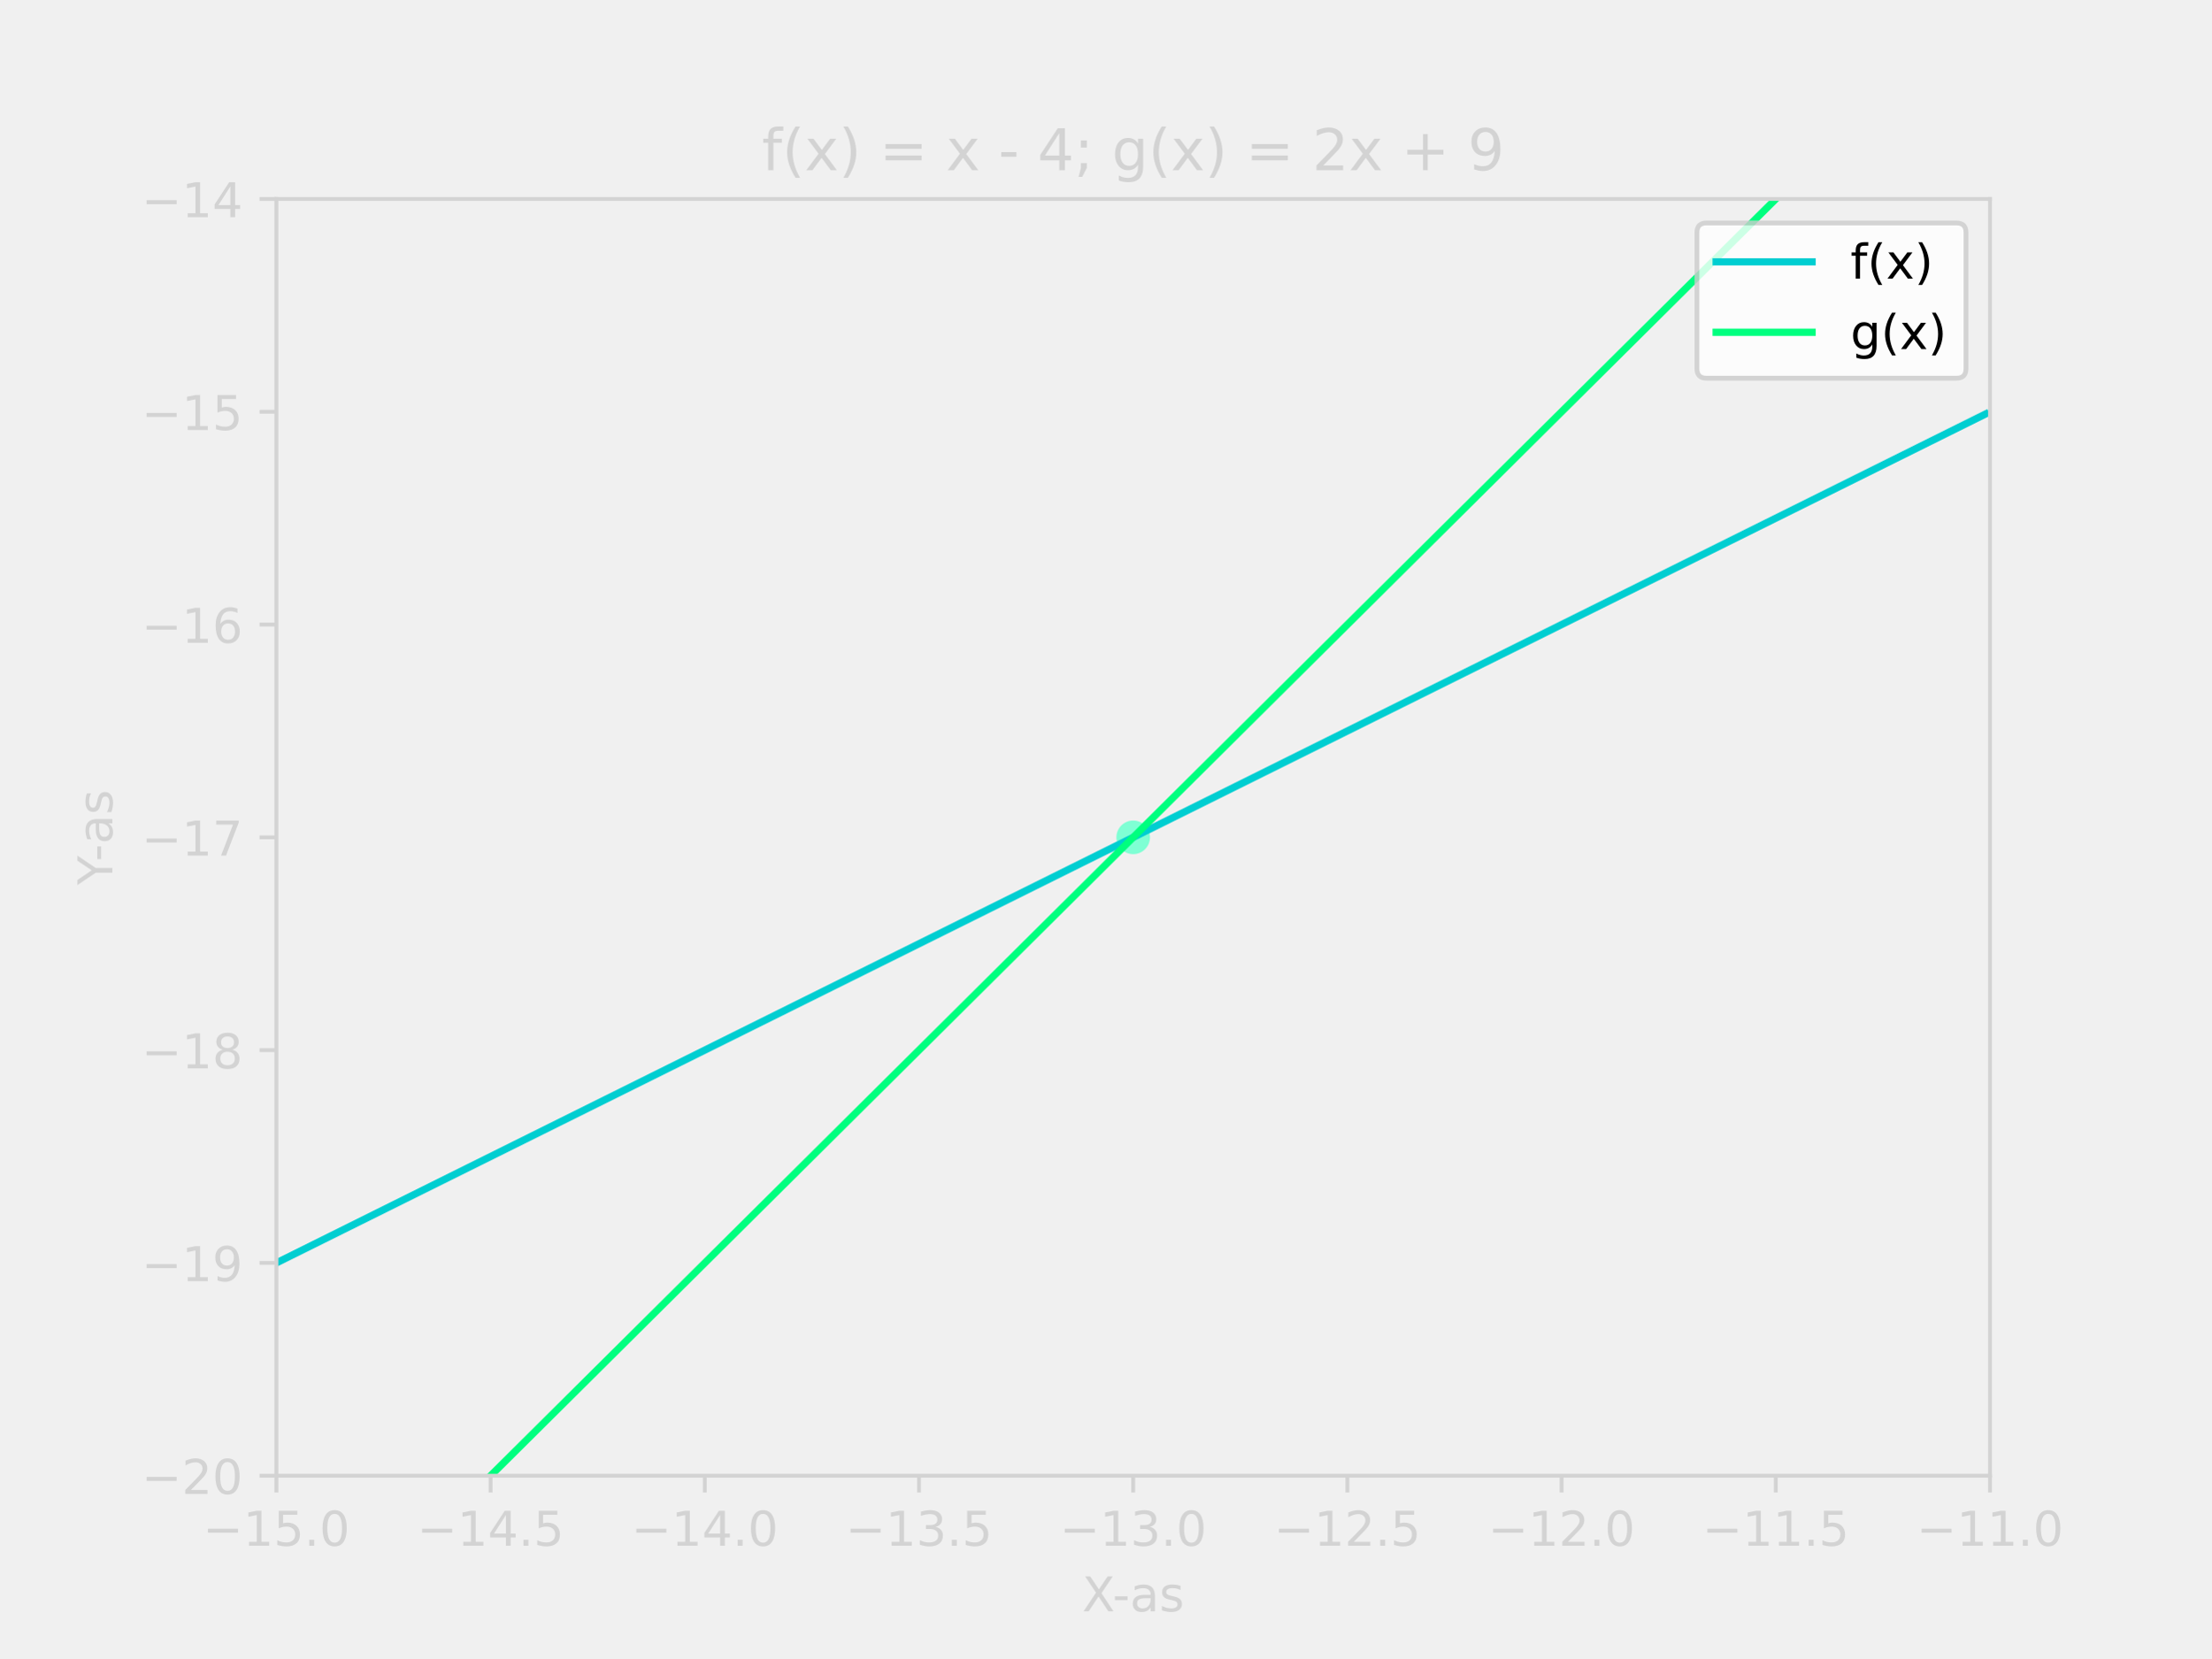
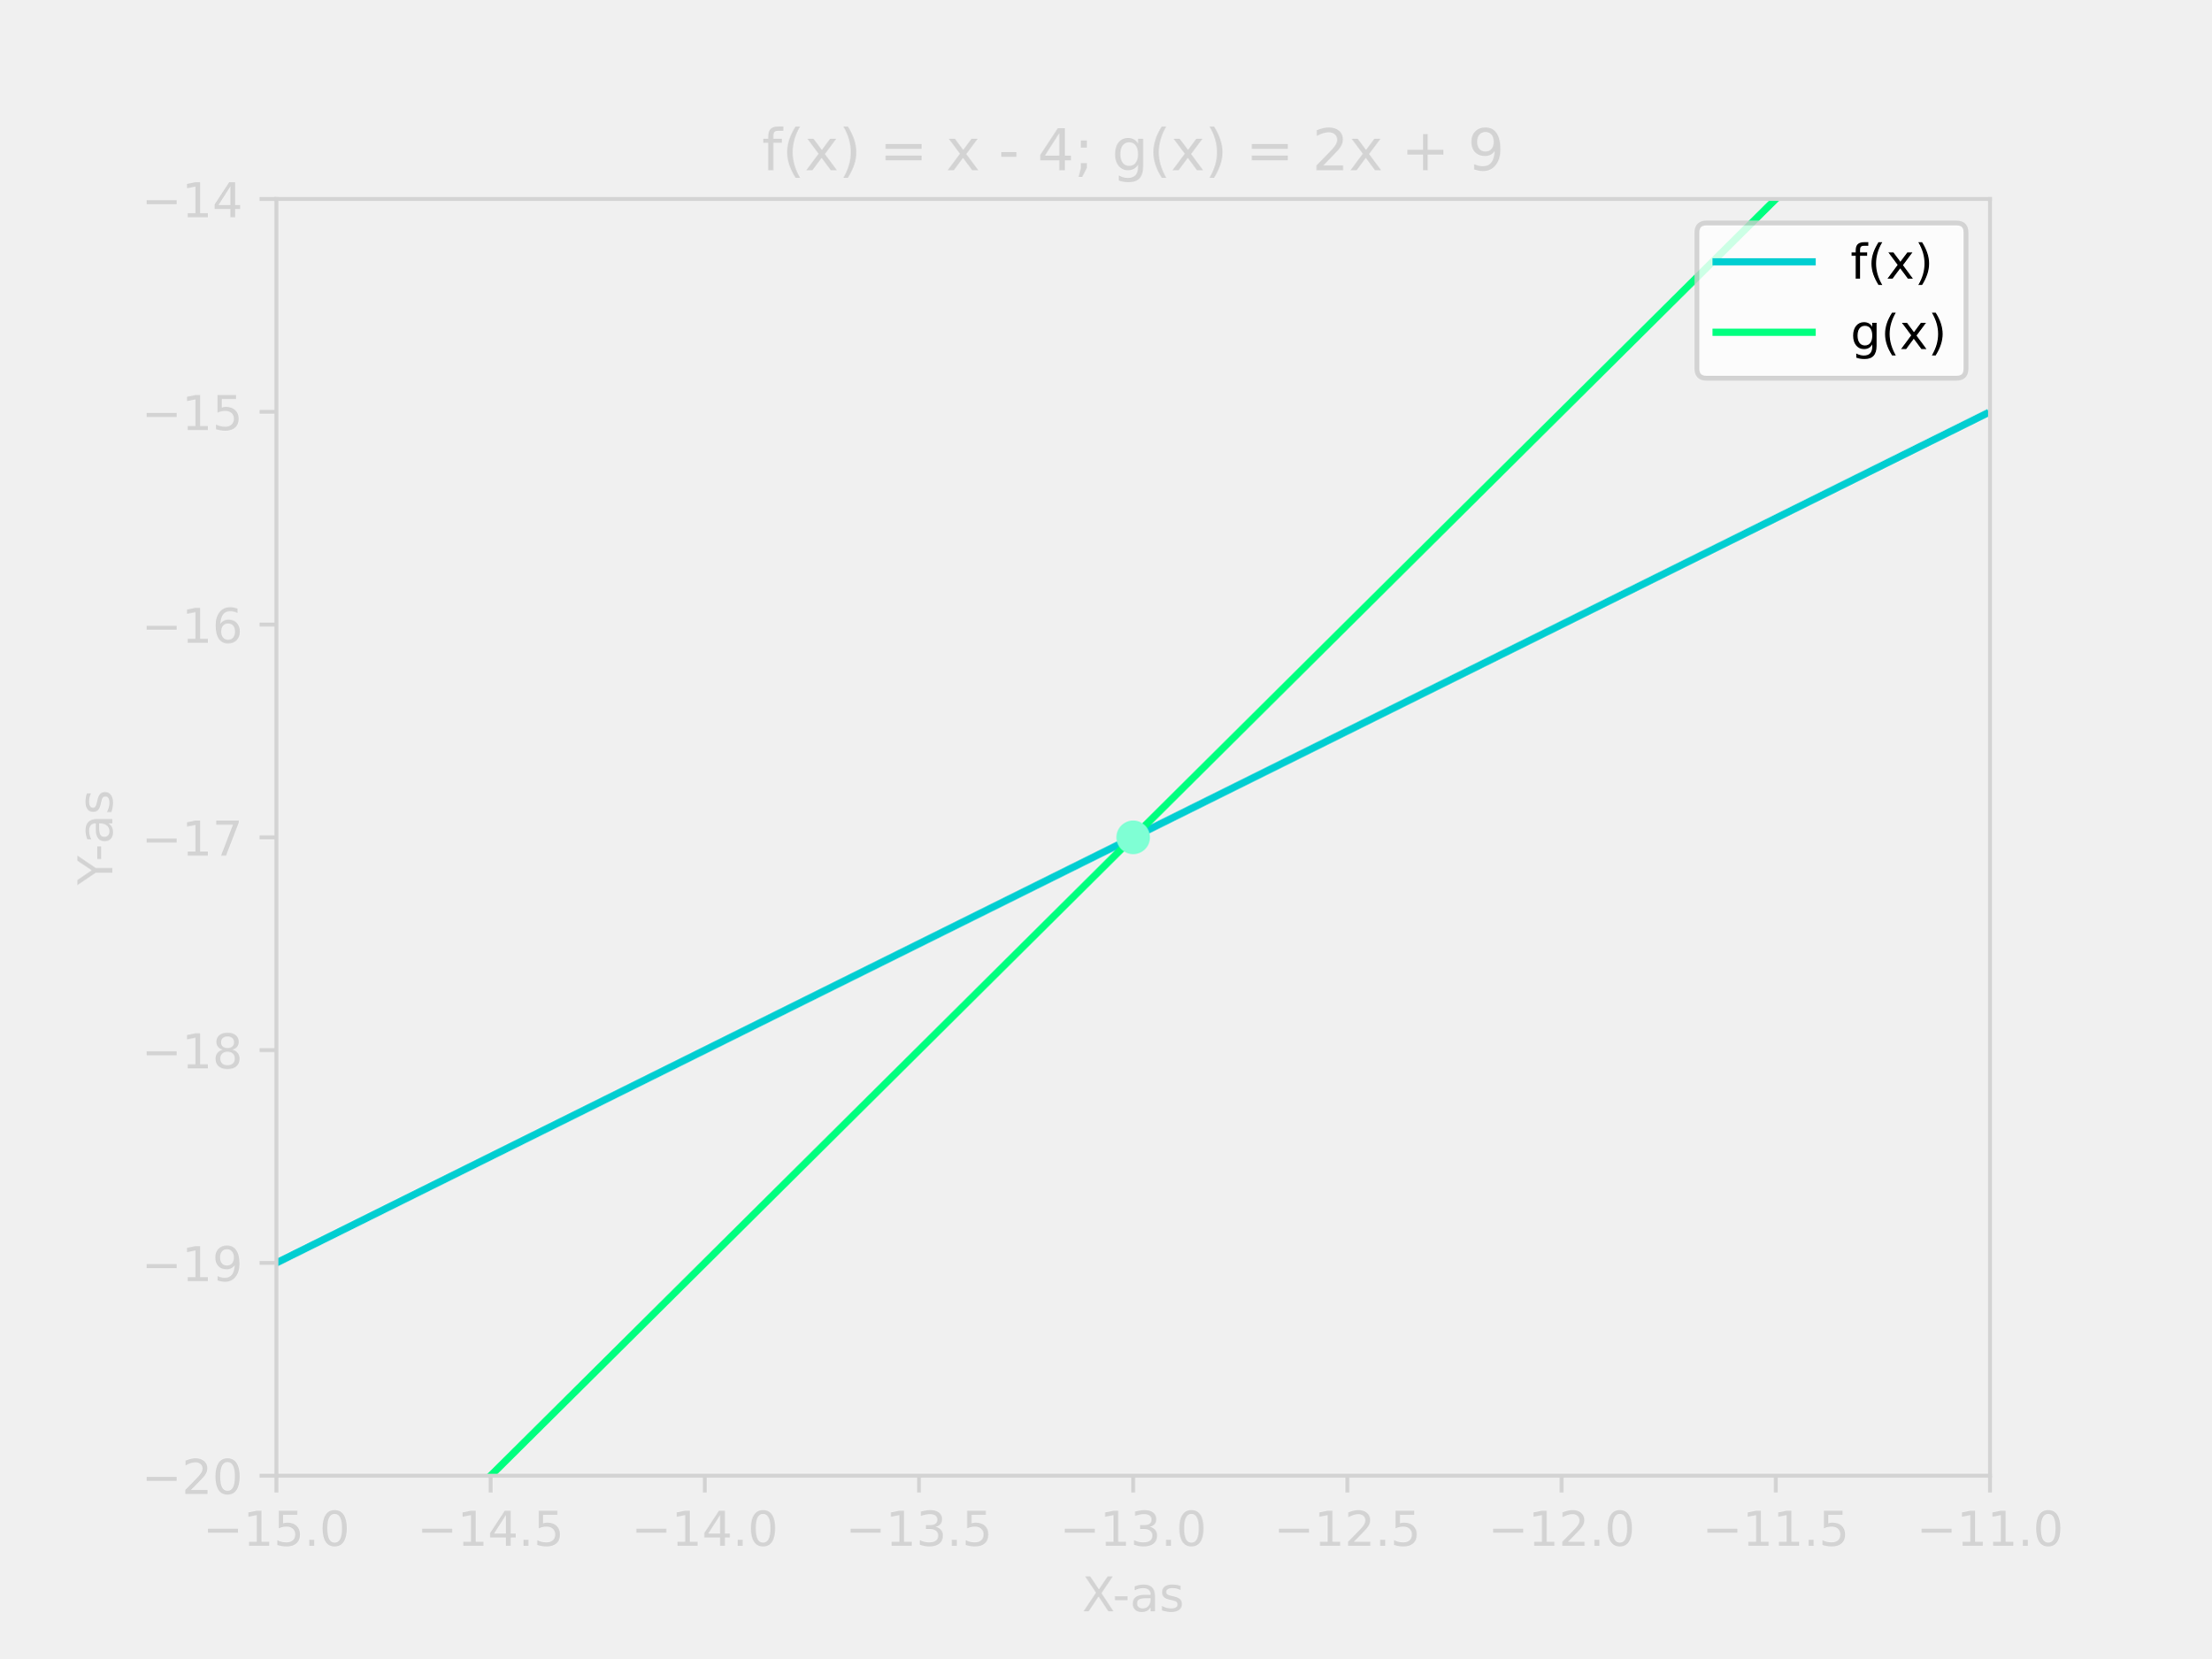
<svg xmlns="http://www.w3.org/2000/svg" xmlns:xlink="http://www.w3.org/1999/xlink" width="460.8pt" height="345.6pt" viewBox="0 0 460.8 345.6" version="1.1">
  <defs>
    <style type="text/css">*{stroke-linejoin: round; stroke-linecap: butt}</style>
  </defs>
  <g id="figure_1">
    <g id="patch_1">
      <path d="M 0 345.6  L 460.8 345.6  L 460.8 0  L 0 0  z " style="fill: none" />
    </g>
    <g id="axes_1">
      <g id="patch_2">
        <path d="M 57.6 307.584  L 414.72 307.584  L 414.72 41.472  L 57.6 41.472  z " style="fill: none" />
      </g>
-       <g id="PathCollection_1">
-         <defs>
-           <path id="m6e4cbb59e9" d="M 0 3  C 0.796 3 1.559 2.684 2.121 2.121  C 2.684 1.559 3 0.796 3 0  C 3 -0.796 2.684 -1.559 2.121 -2.121  C 1.559 -2.684 0.796 -3 0 -3  C -0.796 -3 -1.559 -2.684 -2.121 -2.121  C -2.684 -1.559 -3 -0.796 -3 0  C -3 0.796 -2.684 1.559 -2.121 2.121  C -1.559 2.684 -0.796 3 0 3  z " style="stroke: #7fffd4" />
-         </defs>
-         <g clip-path="url(#p0ea18e5ab6)">
-           <use xlink:href="#m6e4cbb59e9" x="236.16" y="174.528" style="fill: #7fffd4; stroke: #7fffd4" />
-         </g>
+       <g id="LineCollection_1">
+         <path clip-path="url(#p7af2b55d8d)" style="fill: none; stroke: #d3d3d3; stroke-width: 1.5" />
+       </g>
+       <g id="LineCollection_2">
+         <path clip-path="url(#p7af2b55d8d)" style="fill: none; stroke: #d3d3d3; stroke-width: 1.5" />
      </g>
      <g id="matplotlib.axis_1">
        <g id="xtick_1">
          <g id="line2d_1">
            <defs>
-               <path id="m0a6c7a9a4c" d="M 0 0  L 0 3.5  " style="stroke: #d3d3d3; stroke-width: 0.8" />
+               <path id="m4dbb9819a9" d="M 0 0  L 0 3.5  " style="stroke: #d3d3d3; stroke-width: 0.8" />
            </defs>
            <g>
-               <use xlink:href="#m0a6c7a9a4c" x="57.6" y="307.584" style="fill: #d3d3d3; stroke: #d3d3d3; stroke-width: 0.8" />
+               <use xlink:href="#m4dbb9819a9" x="57.6" y="307.584" style="fill: #d3d3d3; stroke: #d3d3d3; stroke-width: 0.8" />
            </g>
          </g>
          <g id="text_1">
            <g style="fill: #d3d3d3" transform="translate(42.27734 322.1824)scale(0.1 -0.1)">
              <defs>
                <path id="DejaVuSans-2212" d="M 678 2272  L 4684 2272  L 4684 1741  L 678 1741  L 678 2272  z " transform="scale(0.015625)" />
                <path id="DejaVuSans-31" d="M 794 531  L 1825 531  L 1825 4091  L 703 3866  L 703 4441  L 1819 4666  L 2450 4666  L 2450 531  L 3481 531  L 3481 0  L 794 0  L 794 531  z " transform="scale(0.015625)" />
                <path id="DejaVuSans-35" d="M 691 4666  L 3169 4666  L 3169 4134  L 1269 4134  L 1269 2991  Q 1406 3038 1543 3061  Q 1681 3084 1819 3084  Q 2600 3084 3056 2656  Q 3513 2228 3513 1497  Q 3513 744 3044 326  Q 2575 -91 1722 -91  Q 1428 -91 1123 -41  Q 819 9 494 109  L 494 744  Q 775 591 1075 516  Q 1375 441 1709 441  Q 2250 441 2565 725  Q 2881 1009 2881 1497  Q 2881 1984 2565 2268  Q 2250 2553 1709 2553  Q 1456 2553 1204 2497  Q 953 2441 691 2322  L 691 4666  z " transform="scale(0.015625)" />
                <path id="DejaVuSans-2e" d="M 684 794  L 1344 794  L 1344 0  L 684 0  L 684 794  z " transform="scale(0.015625)" />
                <path id="DejaVuSans-30" d="M 2034 4250  Q 1547 4250 1301 3770  Q 1056 3291 1056 2328  Q 1056 1369 1301 889  Q 1547 409 2034 409  Q 2525 409 2770 889  Q 3016 1369 3016 2328  Q 3016 3291 2770 3770  Q 2525 4250 2034 4250  z M 2034 4750  Q 2819 4750 3233 4129  Q 3647 3509 3647 2328  Q 3647 1150 3233 529  Q 2819 -91 2034 -91  Q 1250 -91 836 529  Q 422 1150 422 2328  Q 422 3509 836 4129  Q 1250 4750 2034 4750  z " transform="scale(0.015625)" />
              </defs>
              <use xlink:href="#DejaVuSans-2212" />
              <use xlink:href="#DejaVuSans-31" x="83.789" />
              <use xlink:href="#DejaVuSans-35" x="147.412" />
              <use xlink:href="#DejaVuSans-2e" x="211.035" />
              <use xlink:href="#DejaVuSans-30" x="242.822" />
            </g>
          </g>
        </g>
        <g id="xtick_2">
          <g id="line2d_2">
            <g>
-               <use xlink:href="#m0a6c7a9a4c" x="102.24" y="307.584" style="fill: #d3d3d3; stroke: #d3d3d3; stroke-width: 0.8" />
+               <use xlink:href="#m4dbb9819a9" x="102.24" y="307.584" style="fill: #d3d3d3; stroke: #d3d3d3; stroke-width: 0.8" />
            </g>
          </g>
          <g id="text_2">
            <g style="fill: #d3d3d3" transform="translate(86.91734 322.1824)scale(0.1 -0.1)">
              <defs>
                <path id="DejaVuSans-34" d="M 2419 4116  L 825 1625  L 2419 1625  L 2419 4116  z M 2253 4666  L 3047 4666  L 3047 1625  L 3713 1625  L 3713 1100  L 3047 1100  L 3047 0  L 2419 0  L 2419 1100  L 313 1100  L 313 1709  L 2253 4666  z " transform="scale(0.015625)" />
              </defs>
              <use xlink:href="#DejaVuSans-2212" />
              <use xlink:href="#DejaVuSans-31" x="83.789" />
              <use xlink:href="#DejaVuSans-34" x="147.412" />
              <use xlink:href="#DejaVuSans-2e" x="211.035" />
              <use xlink:href="#DejaVuSans-35" x="242.822" />
            </g>
          </g>
        </g>
        <g id="xtick_3">
          <g id="line2d_3">
            <g>
-               <use xlink:href="#m0a6c7a9a4c" x="146.88" y="307.584" style="fill: #d3d3d3; stroke: #d3d3d3; stroke-width: 0.8" />
+               <use xlink:href="#m4dbb9819a9" x="146.88" y="307.584" style="fill: #d3d3d3; stroke: #d3d3d3; stroke-width: 0.8" />
            </g>
          </g>
          <g id="text_3">
            <g style="fill: #d3d3d3" transform="translate(131.5573 322.1824)scale(0.1 -0.1)">
              <use xlink:href="#DejaVuSans-2212" />
              <use xlink:href="#DejaVuSans-31" x="83.789" />
              <use xlink:href="#DejaVuSans-34" x="147.412" />
              <use xlink:href="#DejaVuSans-2e" x="211.035" />
              <use xlink:href="#DejaVuSans-30" x="242.822" />
            </g>
          </g>
        </g>
        <g id="xtick_4">
          <g id="line2d_4">
            <g>
-               <use xlink:href="#m0a6c7a9a4c" x="191.52" y="307.584" style="fill: #d3d3d3; stroke: #d3d3d3; stroke-width: 0.8" />
+               <use xlink:href="#m4dbb9819a9" x="191.52" y="307.584" style="fill: #d3d3d3; stroke: #d3d3d3; stroke-width: 0.8" />
            </g>
          </g>
          <g id="text_4">
            <g style="fill: #d3d3d3" transform="translate(176.1973 322.1824)scale(0.1 -0.1)">
              <defs>
                <path id="DejaVuSans-33" d="M 2597 2516  Q 3050 2419 3304 2112  Q 3559 1806 3559 1356  Q 3559 666 3084 287  Q 2609 -91 1734 -91  Q 1441 -91 1130 -33  Q 819 25 488 141  L 488 750  Q 750 597 1062 519  Q 1375 441 1716 441  Q 2309 441 2620 675  Q 2931 909 2931 1356  Q 2931 1769 2642 2001  Q 2353 2234 1838 2234  L 1294 2234  L 1294 2753  L 1863 2753  Q 2328 2753 2575 2939  Q 2822 3125 2822 3475  Q 2822 3834 2567 4026  Q 2313 4219 1838 4219  Q 1578 4219 1281 4162  Q 984 4106 628 3988  L 628 4550  Q 988 4650 1302 4700  Q 1616 4750 1894 4750  Q 2613 4750 3031 4423  Q 3450 4097 3450 3541  Q 3450 3153 3228 2886  Q 3006 2619 2597 2516  z " transform="scale(0.015625)" />
              </defs>
              <use xlink:href="#DejaVuSans-2212" />
              <use xlink:href="#DejaVuSans-31" x="83.789" />
              <use xlink:href="#DejaVuSans-33" x="147.412" />
              <use xlink:href="#DejaVuSans-2e" x="211.035" />
              <use xlink:href="#DejaVuSans-35" x="242.822" />
            </g>
          </g>
        </g>
        <g id="xtick_5">
          <g id="line2d_5">
            <g>
-               <use xlink:href="#m0a6c7a9a4c" x="236.16" y="307.584" style="fill: #d3d3d3; stroke: #d3d3d3; stroke-width: 0.8" />
+               <use xlink:href="#m4dbb9819a9" x="236.16" y="307.584" style="fill: #d3d3d3; stroke: #d3d3d3; stroke-width: 0.8" />
            </g>
          </g>
          <g id="text_5">
            <g style="fill: #d3d3d3" transform="translate(220.8373 322.1824)scale(0.1 -0.1)">
              <use xlink:href="#DejaVuSans-2212" />
              <use xlink:href="#DejaVuSans-31" x="83.789" />
              <use xlink:href="#DejaVuSans-33" x="147.412" />
              <use xlink:href="#DejaVuSans-2e" x="211.035" />
              <use xlink:href="#DejaVuSans-30" x="242.822" />
            </g>
          </g>
        </g>
        <g id="xtick_6">
          <g id="line2d_6">
            <g>
-               <use xlink:href="#m0a6c7a9a4c" x="280.8" y="307.584" style="fill: #d3d3d3; stroke: #d3d3d3; stroke-width: 0.8" />
+               <use xlink:href="#m4dbb9819a9" x="280.8" y="307.584" style="fill: #d3d3d3; stroke: #d3d3d3; stroke-width: 0.8" />
            </g>
          </g>
          <g id="text_6">
            <g style="fill: #d3d3d3" transform="translate(265.4773 322.1824)scale(0.1 -0.1)">
              <defs>
                <path id="DejaVuSans-32" d="M 1228 531  L 3431 531  L 3431 0  L 469 0  L 469 531  Q 828 903 1448 1529  Q 2069 2156 2228 2338  Q 2531 2678 2651 2914  Q 2772 3150 2772 3378  Q 2772 3750 2511 3984  Q 2250 4219 1831 4219  Q 1534 4219 1204 4116  Q 875 4013 500 3803  L 500 4441  Q 881 4594 1212 4672  Q 1544 4750 1819 4750  Q 2544 4750 2975 4387  Q 3406 4025 3406 3419  Q 3406 3131 3298 2873  Q 3191 2616 2906 2266  Q 2828 2175 2409 1742  Q 1991 1309 1228 531  z " transform="scale(0.015625)" />
              </defs>
              <use xlink:href="#DejaVuSans-2212" />
              <use xlink:href="#DejaVuSans-31" x="83.789" />
              <use xlink:href="#DejaVuSans-32" x="147.412" />
              <use xlink:href="#DejaVuSans-2e" x="211.035" />
              <use xlink:href="#DejaVuSans-35" x="242.822" />
            </g>
          </g>
        </g>
        <g id="xtick_7">
          <g id="line2d_7">
            <g>
-               <use xlink:href="#m0a6c7a9a4c" x="325.44" y="307.584" style="fill: #d3d3d3; stroke: #d3d3d3; stroke-width: 0.8" />
+               <use xlink:href="#m4dbb9819a9" x="325.44" y="307.584" style="fill: #d3d3d3; stroke: #d3d3d3; stroke-width: 0.8" />
            </g>
          </g>
          <g id="text_7">
            <g style="fill: #d3d3d3" transform="translate(310.1173 322.1824)scale(0.1 -0.1)">
              <use xlink:href="#DejaVuSans-2212" />
              <use xlink:href="#DejaVuSans-31" x="83.789" />
              <use xlink:href="#DejaVuSans-32" x="147.412" />
              <use xlink:href="#DejaVuSans-2e" x="211.035" />
              <use xlink:href="#DejaVuSans-30" x="242.822" />
            </g>
          </g>
        </g>
        <g id="xtick_8">
          <g id="line2d_8">
            <g>
-               <use xlink:href="#m0a6c7a9a4c" x="370.08" y="307.584" style="fill: #d3d3d3; stroke: #d3d3d3; stroke-width: 0.8" />
+               <use xlink:href="#m4dbb9819a9" x="370.08" y="307.584" style="fill: #d3d3d3; stroke: #d3d3d3; stroke-width: 0.8" />
            </g>
          </g>
          <g id="text_8">
            <g style="fill: #d3d3d3" transform="translate(354.7573 322.1824)scale(0.1 -0.1)">
              <use xlink:href="#DejaVuSans-2212" />
              <use xlink:href="#DejaVuSans-31" x="83.789" />
              <use xlink:href="#DejaVuSans-31" x="147.412" />
              <use xlink:href="#DejaVuSans-2e" x="211.035" />
              <use xlink:href="#DejaVuSans-35" x="242.822" />
            </g>
          </g>
        </g>
        <g id="xtick_9">
          <g id="line2d_9">
            <g>
-               <use xlink:href="#m0a6c7a9a4c" x="414.72" y="307.584" style="fill: #d3d3d3; stroke: #d3d3d3; stroke-width: 0.8" />
+               <use xlink:href="#m4dbb9819a9" x="414.72" y="307.584" style="fill: #d3d3d3; stroke: #d3d3d3; stroke-width: 0.8" />
            </g>
          </g>
          <g id="text_9">
            <g style="fill: #d3d3d3" transform="translate(399.3973 322.1824)scale(0.1 -0.1)">
              <use xlink:href="#DejaVuSans-2212" />
              <use xlink:href="#DejaVuSans-31" x="83.789" />
              <use xlink:href="#DejaVuSans-31" x="147.412" />
              <use xlink:href="#DejaVuSans-2e" x="211.035" />
              <use xlink:href="#DejaVuSans-30" x="242.822" />
            </g>
          </g>
        </g>
        <g id="text_10">
          <g style="fill: #d3d3d3" transform="translate(225.5123 335.8606)scale(0.1 -0.1)">
            <defs>
              <path id="DejaVuSans-58" d="M 403 4666  L 1081 4666  L 2241 2931  L 3406 4666  L 4084 4666  L 2584 2425  L 4184 0  L 3506 0  L 2194 1984  L 872 0  L 191 0  L 1856 2491  L 403 4666  z " transform="scale(0.015625)" />
              <path id="DejaVuSans-2d" d="M 313 2009  L 1997 2009  L 1997 1497  L 313 1497  L 313 2009  z " transform="scale(0.015625)" />
              <path id="DejaVuSans-61" d="M 2194 1759  Q 1497 1759 1228 1600  Q 959 1441 959 1056  Q 959 750 1161 570  Q 1363 391 1709 391  Q 2188 391 2477 730  Q 2766 1069 2766 1631  L 2766 1759  L 2194 1759  z M 3341 1997  L 3341 0  L 2766 0  L 2766 531  Q 2569 213 2275 61  Q 1981 -91 1556 -91  Q 1019 -91 701 211  Q 384 513 384 1019  Q 384 1609 779 1909  Q 1175 2209 1959 2209  L 2766 2209  L 2766 2266  Q 2766 2663 2505 2880  Q 2244 3097 1772 3097  Q 1472 3097 1187 3025  Q 903 2953 641 2809  L 641 3341  Q 956 3463 1253 3523  Q 1550 3584 1831 3584  Q 2591 3584 2966 3190  Q 3341 2797 3341 1997  z " transform="scale(0.015625)" />
              <path id="DejaVuSans-73" d="M 2834 3397  L 2834 2853  Q 2591 2978 2328 3040  Q 2066 3103 1784 3103  Q 1356 3103 1142 2972  Q 928 2841 928 2578  Q 928 2378 1081 2264  Q 1234 2150 1697 2047  L 1894 2003  Q 2506 1872 2764 1633  Q 3022 1394 3022 966  Q 3022 478 2636 193  Q 2250 -91 1575 -91  Q 1294 -91 989 -36  Q 684 19 347 128  L 347 722  Q 666 556 975 473  Q 1284 391 1588 391  Q 1994 391 2212 530  Q 2431 669 2431 922  Q 2431 1156 2273 1281  Q 2116 1406 1581 1522  L 1381 1569  Q 847 1681 609 1914  Q 372 2147 372 2553  Q 372 3047 722 3315  Q 1072 3584 1716 3584  Q 2034 3584 2315 3537  Q 2597 3491 2834 3397  z " transform="scale(0.015625)" />
            </defs>
            <use xlink:href="#DejaVuSans-58" />
            <use xlink:href="#DejaVuSans-2d" x="63.506" />
            <use xlink:href="#DejaVuSans-61" x="99.59" />
            <use xlink:href="#DejaVuSans-73" x="160.869" />
          </g>
        </g>
      </g>
      <g id="matplotlib.axis_2">
        <g id="ytick_1">
          <g id="line2d_10">
            <defs>
-               <path id="mfa1d6e49f6" d="M 0 0  L -3.5 0  " style="stroke: #d3d3d3; stroke-width: 0.8" />
+               <path id="m8121221d51" d="M 0 0  L -3.5 0  " style="stroke: #d3d3d3; stroke-width: 0.8" />
            </defs>
            <g>
-               <use xlink:href="#mfa1d6e49f6" x="57.6" y="307.584" style="fill: #d3d3d3; stroke: #d3d3d3; stroke-width: 0.8" />
+               <use xlink:href="#m8121221d51" x="57.6" y="307.584" style="fill: #d3d3d3; stroke: #d3d3d3; stroke-width: 0.8" />
            </g>
          </g>
          <g id="text_11">
            <g style="fill: #d3d3d3" transform="translate(29.49531 311.3832)scale(0.1 -0.1)">
              <use xlink:href="#DejaVuSans-2212" />
              <use xlink:href="#DejaVuSans-32" x="83.789" />
              <use xlink:href="#DejaVuSans-30" x="147.412" />
            </g>
          </g>
        </g>
        <g id="ytick_2">
          <g id="line2d_11">
            <g>
-               <use xlink:href="#mfa1d6e49f6" x="57.6" y="263.232" style="fill: #d3d3d3; stroke: #d3d3d3; stroke-width: 0.8" />
+               <use xlink:href="#m8121221d51" x="57.6" y="263.232" style="fill: #d3d3d3; stroke: #d3d3d3; stroke-width: 0.8" />
            </g>
          </g>
          <g id="text_12">
            <g style="fill: #d3d3d3" transform="translate(29.49531 267.0312)scale(0.1 -0.1)">
              <defs>
                <path id="DejaVuSans-39" d="M 703 97  L 703 672  Q 941 559 1184 500  Q 1428 441 1663 441  Q 2288 441 2617 861  Q 2947 1281 2994 2138  Q 2813 1869 2534 1725  Q 2256 1581 1919 1581  Q 1219 1581 811 2004  Q 403 2428 403 3163  Q 403 3881 828 4315  Q 1253 4750 1959 4750  Q 2769 4750 3195 4129  Q 3622 3509 3622 2328  Q 3622 1225 3098 567  Q 2575 -91 1691 -91  Q 1453 -91 1209 -44  Q 966 3 703 97  z M 1959 2075  Q 2384 2075 2632 2365  Q 2881 2656 2881 3163  Q 2881 3666 2632 3958  Q 2384 4250 1959 4250  Q 1534 4250 1286 3958  Q 1038 3666 1038 3163  Q 1038 2656 1286 2365  Q 1534 2075 1959 2075  z " transform="scale(0.015625)" />
              </defs>
              <use xlink:href="#DejaVuSans-2212" />
              <use xlink:href="#DejaVuSans-31" x="83.789" />
              <use xlink:href="#DejaVuSans-39" x="147.412" />
            </g>
          </g>
        </g>
        <g id="ytick_3">
          <g id="line2d_12">
            <g>
-               <use xlink:href="#mfa1d6e49f6" x="57.6" y="218.88" style="fill: #d3d3d3; stroke: #d3d3d3; stroke-width: 0.8" />
+               <use xlink:href="#m8121221d51" x="57.6" y="218.88" style="fill: #d3d3d3; stroke: #d3d3d3; stroke-width: 0.8" />
            </g>
          </g>
          <g id="text_13">
            <g style="fill: #d3d3d3" transform="translate(29.49531 222.6792)scale(0.1 -0.1)">
              <defs>
                <path id="DejaVuSans-38" d="M 2034 2216  Q 1584 2216 1326 1975  Q 1069 1734 1069 1313  Q 1069 891 1326 650  Q 1584 409 2034 409  Q 2484 409 2743 651  Q 3003 894 3003 1313  Q 3003 1734 2745 1975  Q 2488 2216 2034 2216  z M 1403 2484  Q 997 2584 770 2862  Q 544 3141 544 3541  Q 544 4100 942 4425  Q 1341 4750 2034 4750  Q 2731 4750 3128 4425  Q 3525 4100 3525 3541  Q 3525 3141 3298 2862  Q 3072 2584 2669 2484  Q 3125 2378 3379 2068  Q 3634 1759 3634 1313  Q 3634 634 3220 271  Q 2806 -91 2034 -91  Q 1263 -91 848 271  Q 434 634 434 1313  Q 434 1759 690 2068  Q 947 2378 1403 2484  z M 1172 3481  Q 1172 3119 1398 2916  Q 1625 2713 2034 2713  Q 2441 2713 2670 2916  Q 2900 3119 2900 3481  Q 2900 3844 2670 4047  Q 2441 4250 2034 4250  Q 1625 4250 1398 4047  Q 1172 3844 1172 3481  z " transform="scale(0.015625)" />
              </defs>
              <use xlink:href="#DejaVuSans-2212" />
              <use xlink:href="#DejaVuSans-31" x="83.789" />
              <use xlink:href="#DejaVuSans-38" x="147.412" />
            </g>
          </g>
        </g>
        <g id="ytick_4">
          <g id="line2d_13">
            <g>
-               <use xlink:href="#mfa1d6e49f6" x="57.6" y="174.528" style="fill: #d3d3d3; stroke: #d3d3d3; stroke-width: 0.8" />
+               <use xlink:href="#m8121221d51" x="57.6" y="174.528" style="fill: #d3d3d3; stroke: #d3d3d3; stroke-width: 0.8" />
            </g>
          </g>
          <g id="text_14">
            <g style="fill: #d3d3d3" transform="translate(29.49531 178.3272)scale(0.1 -0.1)">
              <defs>
                <path id="DejaVuSans-37" d="M 525 4666  L 3525 4666  L 3525 4397  L 1831 0  L 1172 0  L 2766 4134  L 525 4134  L 525 4666  z " transform="scale(0.015625)" />
              </defs>
              <use xlink:href="#DejaVuSans-2212" />
              <use xlink:href="#DejaVuSans-31" x="83.789" />
              <use xlink:href="#DejaVuSans-37" x="147.412" />
            </g>
          </g>
        </g>
        <g id="ytick_5">
          <g id="line2d_14">
            <g>
-               <use xlink:href="#mfa1d6e49f6" x="57.6" y="130.176" style="fill: #d3d3d3; stroke: #d3d3d3; stroke-width: 0.8" />
+               <use xlink:href="#m8121221d51" x="57.6" y="130.176" style="fill: #d3d3d3; stroke: #d3d3d3; stroke-width: 0.8" />
            </g>
          </g>
          <g id="text_15">
            <g style="fill: #d3d3d3" transform="translate(29.49531 133.9752)scale(0.1 -0.1)">
              <defs>
                <path id="DejaVuSans-36" d="M 2113 2584  Q 1688 2584 1439 2293  Q 1191 2003 1191 1497  Q 1191 994 1439 701  Q 1688 409 2113 409  Q 2538 409 2786 701  Q 3034 994 3034 1497  Q 3034 2003 2786 2293  Q 2538 2584 2113 2584  z M 3366 4563  L 3366 3988  Q 3128 4100 2886 4159  Q 2644 4219 2406 4219  Q 1781 4219 1451 3797  Q 1122 3375 1075 2522  Q 1259 2794 1537 2939  Q 1816 3084 2150 3084  Q 2853 3084 3261 2657  Q 3669 2231 3669 1497  Q 3669 778 3244 343  Q 2819 -91 2113 -91  Q 1303 -91 875 529  Q 447 1150 447 2328  Q 447 3434 972 4092  Q 1497 4750 2381 4750  Q 2619 4750 2861 4703  Q 3103 4656 3366 4563  z " transform="scale(0.015625)" />
              </defs>
              <use xlink:href="#DejaVuSans-2212" />
              <use xlink:href="#DejaVuSans-31" x="83.789" />
              <use xlink:href="#DejaVuSans-36" x="147.412" />
            </g>
          </g>
        </g>
        <g id="ytick_6">
          <g id="line2d_15">
            <g>
-               <use xlink:href="#mfa1d6e49f6" x="57.6" y="85.824" style="fill: #d3d3d3; stroke: #d3d3d3; stroke-width: 0.8" />
+               <use xlink:href="#m8121221d51" x="57.6" y="85.824" style="fill: #d3d3d3; stroke: #d3d3d3; stroke-width: 0.8" />
            </g>
          </g>
          <g id="text_16">
            <g style="fill: #d3d3d3" transform="translate(29.49531 89.62322)scale(0.1 -0.1)">
              <use xlink:href="#DejaVuSans-2212" />
              <use xlink:href="#DejaVuSans-31" x="83.789" />
              <use xlink:href="#DejaVuSans-35" x="147.412" />
            </g>
          </g>
        </g>
        <g id="ytick_7">
          <g id="line2d_16">
            <g>
-               <use xlink:href="#mfa1d6e49f6" x="57.6" y="41.472" style="fill: #d3d3d3; stroke: #d3d3d3; stroke-width: 0.8" />
+               <use xlink:href="#m8121221d51" x="57.6" y="41.472" style="fill: #d3d3d3; stroke: #d3d3d3; stroke-width: 0.8" />
            </g>
          </g>
          <g id="text_17">
            <g style="fill: #d3d3d3" transform="translate(29.49531 45.27122)scale(0.1 -0.1)">
              <use xlink:href="#DejaVuSans-2212" />
              <use xlink:href="#DejaVuSans-31" x="83.789" />
              <use xlink:href="#DejaVuSans-34" x="147.412" />
            </g>
          </g>
        </g>
        <g id="text_18">
          <g style="fill: #d3d3d3" transform="translate(23.41562 184.4608)rotate(-90)scale(0.1 -0.1)">
            <defs>
              <path id="DejaVuSans-59" d="M -13 4666  L 666 4666  L 1959 2747  L 3244 4666  L 3922 4666  L 2272 2222  L 2272 0  L 1638 0  L 1638 2222  L -13 4666  z " transform="scale(0.015625)" />
            </defs>
            <use xlink:href="#DejaVuSans-59" />
            <use xlink:href="#DejaVuSans-2d" x="49.209" />
            <use xlink:href="#DejaVuSans-61" x="85.293" />
            <use xlink:href="#DejaVuSans-73" x="146.572" />
          </g>
        </g>
      </g>
      <g id="line2d_17">
-         <path d="M 57.6 263.232  L 413.827 86.268  L 413.827 86.268  " clip-path="url(#p0ea18e5ab6)" style="fill: none; stroke: #00ced1; stroke-width: 1.5; stroke-linecap: square" />
+         <path d="M 57.6 263.232  L 413.827 86.268  L 413.827 86.268  " clip-path="url(#p7af2b55d8d)" style="fill: none; stroke: #00ced1; stroke-width: 1.5; stroke-linecap: square" />
      </g>
      <g id="line2d_18">
-         <path d="M 62.971 346.6  L 412.828 -1  L 412.828 -1  " clip-path="url(#p0ea18e5ab6)" style="fill: none; stroke: #00ff7f; stroke-width: 1.5; stroke-linecap: square" />
-       </g>
-       <g id="LineCollection_1">
-         <path clip-path="url(#p0ea18e5ab6)" style="fill: none; stroke: #d3d3d3; stroke-width: 1.5" />
-       </g>
-       <g id="LineCollection_2">
-         <path clip-path="url(#p0ea18e5ab6)" style="fill: none; stroke: #d3d3d3; stroke-width: 1.5" />
+         <path d="M 62.971 346.6  L 412.828 -1  L 412.828 -1  " clip-path="url(#p7af2b55d8d)" style="fill: none; stroke: #00ff7f; stroke-width: 1.5; stroke-linecap: square" />
      </g>
      <g id="patch_3">
        <path d="M 57.6 307.584  L 57.6 41.472  " style="fill: none; stroke: #d3d3d3; stroke-width: 0.8; stroke-linejoin: miter; stroke-linecap: square" />
      </g>
      <g id="patch_4">
        <path d="M 414.72 307.584  L 414.72 41.472  " style="fill: none; stroke: #d3d3d3; stroke-width: 0.8; stroke-linejoin: miter; stroke-linecap: square" />
      </g>
      <g id="patch_5">
        <path d="M 57.6 307.584  L 414.72 307.584  " style="fill: none; stroke: #d3d3d3; stroke-width: 0.8; stroke-linejoin: miter; stroke-linecap: square" />
      </g>
      <g id="patch_6">
        <path d="M 57.6 41.472  L 414.72 41.472  " style="fill: none; stroke: #d3d3d3; stroke-width: 0.8; stroke-linejoin: miter; stroke-linecap: square" />
+       </g>
+       <g id="PathCollection_1">
+         <defs>
+           <path id="mc56207fd64" d="M 0 3  C 0.796 3 1.559 2.684 2.121 2.121  C 2.684 1.559 3 0.796 3 0  C 3 -0.796 2.684 -1.559 2.121 -2.121  C 1.559 -2.684 0.796 -3 0 -3  C -0.796 -3 -1.559 -2.684 -2.121 -2.121  C -2.684 -1.559 -3 -0.796 -3 0  C -3 0.796 -2.684 1.559 -2.121 2.121  C -1.559 2.684 -0.796 3 0 3  z " style="stroke: #7fffd4" />
+         </defs>
+         <g clip-path="url(#p7af2b55d8d)">
+           <use xlink:href="#mc56207fd64" x="236.16" y="174.528" style="fill: #7fffd4; stroke: #7fffd4" />
+         </g>
      </g>
      <g id="text_19">
        <g style="fill: #d3d3d3" transform="translate(158.7862 35.472)scale(0.12 -0.12)">
          <defs>
            <path id="DejaVuSans-66" d="M 2375 4863  L 2375 4384  L 1825 4384  Q 1516 4384 1395 4259  Q 1275 4134 1275 3809  L 1275 3500  L 2222 3500  L 2222 3053  L 1275 3053  L 1275 0  L 697 0  L 697 3053  L 147 3053  L 147 3500  L 697 3500  L 697 3744  Q 697 4328 969 4595  Q 1241 4863 1831 4863  L 2375 4863  z " transform="scale(0.015625)" />
            <path id="DejaVuSans-28" d="M 1984 4856  Q 1566 4138 1362 3434  Q 1159 2731 1159 2009  Q 1159 1288 1364 580  Q 1569 -128 1984 -844  L 1484 -844  Q 1016 -109 783 600  Q 550 1309 550 2009  Q 550 2706 781 3412  Q 1013 4119 1484 4856  L 1984 4856  z " transform="scale(0.015625)" />
            <path id="DejaVuSans-78" d="M 3513 3500  L 2247 1797  L 3578 0  L 2900 0  L 1881 1375  L 863 0  L 184 0  L 1544 1831  L 300 3500  L 978 3500  L 1906 2253  L 2834 3500  L 3513 3500  z " transform="scale(0.015625)" />
            <path id="DejaVuSans-29" d="M 513 4856  L 1013 4856  Q 1481 4119 1714 3412  Q 1947 2706 1947 2009  Q 1947 1309 1714 600  Q 1481 -109 1013 -844  L 513 -844  Q 928 -128 1133 580  Q 1338 1288 1338 2009  Q 1338 2731 1133 3434  Q 928 4138 513 4856  z " transform="scale(0.015625)" />
            <path id="DejaVuSans-20" transform="scale(0.015625)" />
            <path id="DejaVuSans-3d" d="M 678 2906  L 4684 2906  L 4684 2381  L 678 2381  L 678 2906  z M 678 1631  L 4684 1631  L 4684 1100  L 678 1100  L 678 1631  z " transform="scale(0.015625)" />
            <path id="DejaVuSans-3b" d="M 750 3309  L 1409 3309  L 1409 2516  L 750 2516  L 750 3309  z M 750 794  L 1409 794  L 1409 256  L 897 -744  L 494 -744  L 750 256  L 750 794  z " transform="scale(0.015625)" />
            <path id="DejaVuSans-67" d="M 2906 1791  Q 2906 2416 2648 2759  Q 2391 3103 1925 3103  Q 1463 3103 1205 2759  Q 947 2416 947 1791  Q 947 1169 1205 825  Q 1463 481 1925 481  Q 2391 481 2648 825  Q 2906 1169 2906 1791  z M 3481 434  Q 3481 -459 3084 -895  Q 2688 -1331 1869 -1331  Q 1566 -1331 1297 -1286  Q 1028 -1241 775 -1147  L 775 -588  Q 1028 -725 1275 -790  Q 1522 -856 1778 -856  Q 2344 -856 2625 -561  Q 2906 -266 2906 331  L 2906 616  Q 2728 306 2450 153  Q 2172 0 1784 0  Q 1141 0 747 490  Q 353 981 353 1791  Q 353 2603 747 3093  Q 1141 3584 1784 3584  Q 2172 3584 2450 3431  Q 2728 3278 2906 2969  L 2906 3500  L 3481 3500  L 3481 434  z " transform="scale(0.015625)" />
            <path id="DejaVuSans-2b" d="M 2944 4013  L 2944 2272  L 4684 2272  L 4684 1741  L 2944 1741  L 2944 0  L 2419 0  L 2419 1741  L 678 1741  L 678 2272  L 2419 2272  L 2419 4013  L 2944 4013  z " transform="scale(0.015625)" />
          </defs>
          <use xlink:href="#DejaVuSans-66" />
          <use xlink:href="#DejaVuSans-28" x="35.205" />
          <use xlink:href="#DejaVuSans-78" x="74.219" />
          <use xlink:href="#DejaVuSans-29" x="133.398" />
          <use xlink:href="#DejaVuSans-20" x="172.412" />
          <use xlink:href="#DejaVuSans-3d" x="204.199" />
          <use xlink:href="#DejaVuSans-20" x="287.988" />
          <use xlink:href="#DejaVuSans-78" x="319.775" />
          <use xlink:href="#DejaVuSans-20" x="378.955" />
          <use xlink:href="#DejaVuSans-2d" x="410.742" />
          <use xlink:href="#DejaVuSans-20" x="446.826" />
          <use xlink:href="#DejaVuSans-34" x="478.613" />
          <use xlink:href="#DejaVuSans-3b" x="542.236" />
          <use xlink:href="#DejaVuSans-20" x="575.928" />
          <use xlink:href="#DejaVuSans-67" x="607.715" />
          <use xlink:href="#DejaVuSans-28" x="671.191" />
          <use xlink:href="#DejaVuSans-78" x="710.205" />
          <use xlink:href="#DejaVuSans-29" x="769.385" />
          <use xlink:href="#DejaVuSans-20" x="808.398" />
          <use xlink:href="#DejaVuSans-3d" x="840.186" />
          <use xlink:href="#DejaVuSans-20" x="923.975" />
          <use xlink:href="#DejaVuSans-32" x="955.762" />
          <use xlink:href="#DejaVuSans-78" x="1019.385" />
          <use xlink:href="#DejaVuSans-20" x="1078.564" />
          <use xlink:href="#DejaVuSans-2b" x="1110.352" />
          <use xlink:href="#DejaVuSans-20" x="1194.141" />
          <use xlink:href="#DejaVuSans-39" x="1225.928" />
        </g>
      </g>
      <g id="legend_1">
        <g id="patch_7">
          <path d="M 355.65 78.828  L 407.72 78.828  Q 409.72 78.828 409.72 76.828  L 409.72 48.472  Q 409.72 46.472 407.72 46.472  L 355.65 46.472  Q 353.65 46.472 353.65 48.472  L 353.65 76.828  Q 353.65 78.828 355.65 78.828  z " style="fill: #ffffff; opacity: 0.8; stroke: #cccccc; stroke-linejoin: miter" />
        </g>
        <g id="line2d_19">
          <path d="M 357.65 54.57  L 367.65 54.57  L 377.65 54.57  " style="fill: none; stroke: #00ced1; stroke-width: 1.5; stroke-linecap: square" />
        </g>
        <g id="text_20">
          <g transform="translate(385.6497 58.07044)scale(0.1 -0.1)">
            <use xlink:href="#DejaVuSans-66" />
            <use xlink:href="#DejaVuSans-28" x="35.205" />
            <use xlink:href="#DejaVuSans-78" x="74.219" />
            <use xlink:href="#DejaVuSans-29" x="133.398" />
          </g>
        </g>
        <g id="line2d_20">
          <path d="M 357.65 69.249  L 367.65 69.249  L 377.65 69.249  " style="fill: none; stroke: #00ff7f; stroke-width: 1.5; stroke-linecap: square" />
        </g>
        <g id="text_21">
          <g transform="translate(385.6497 72.74856)scale(0.1 -0.1)">
            <use xlink:href="#DejaVuSans-67" />
            <use xlink:href="#DejaVuSans-28" x="63.477" />
            <use xlink:href="#DejaVuSans-78" x="102.49" />
            <use xlink:href="#DejaVuSans-29" x="161.67" />
          </g>
        </g>
      </g>
    </g>
  </g>
  <defs>
-     <clipPath id="p0ea18e5ab6">
+     <clipPath id="p7af2b55d8d">
      <rect x="57.6" y="41.472" width="357.12" height="266.112" />
    </clipPath>
  </defs>
</svg>
